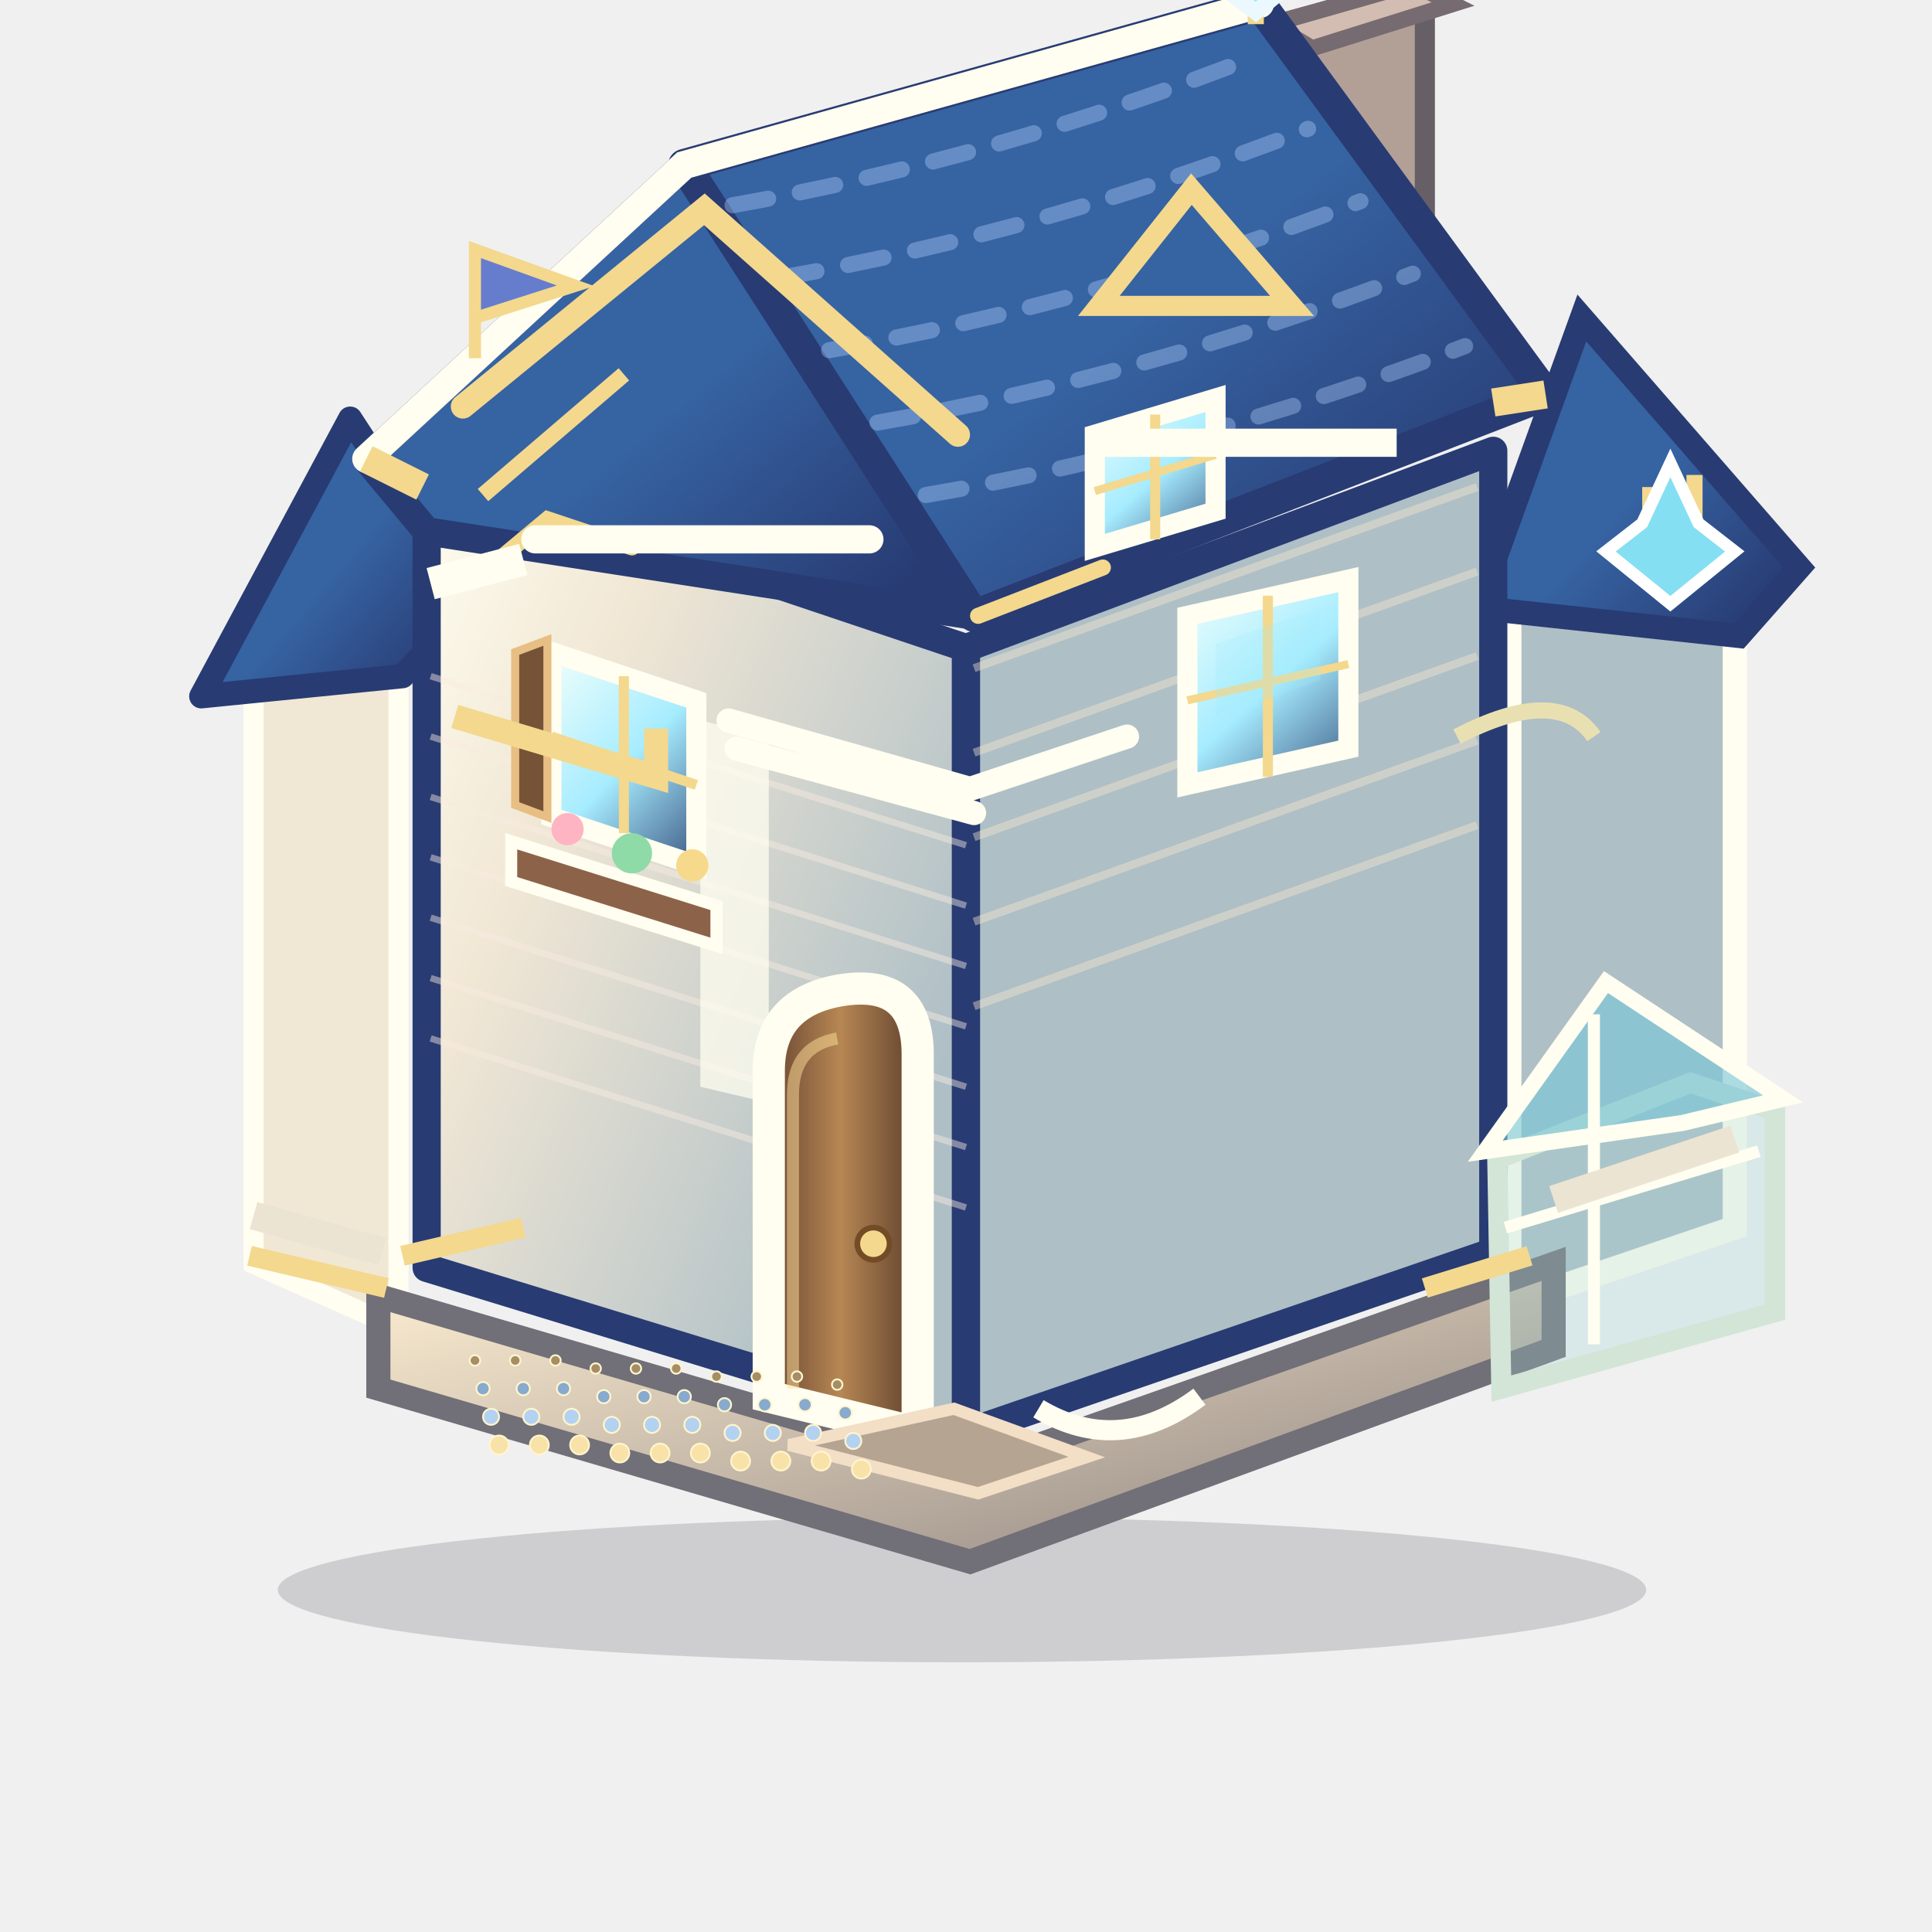
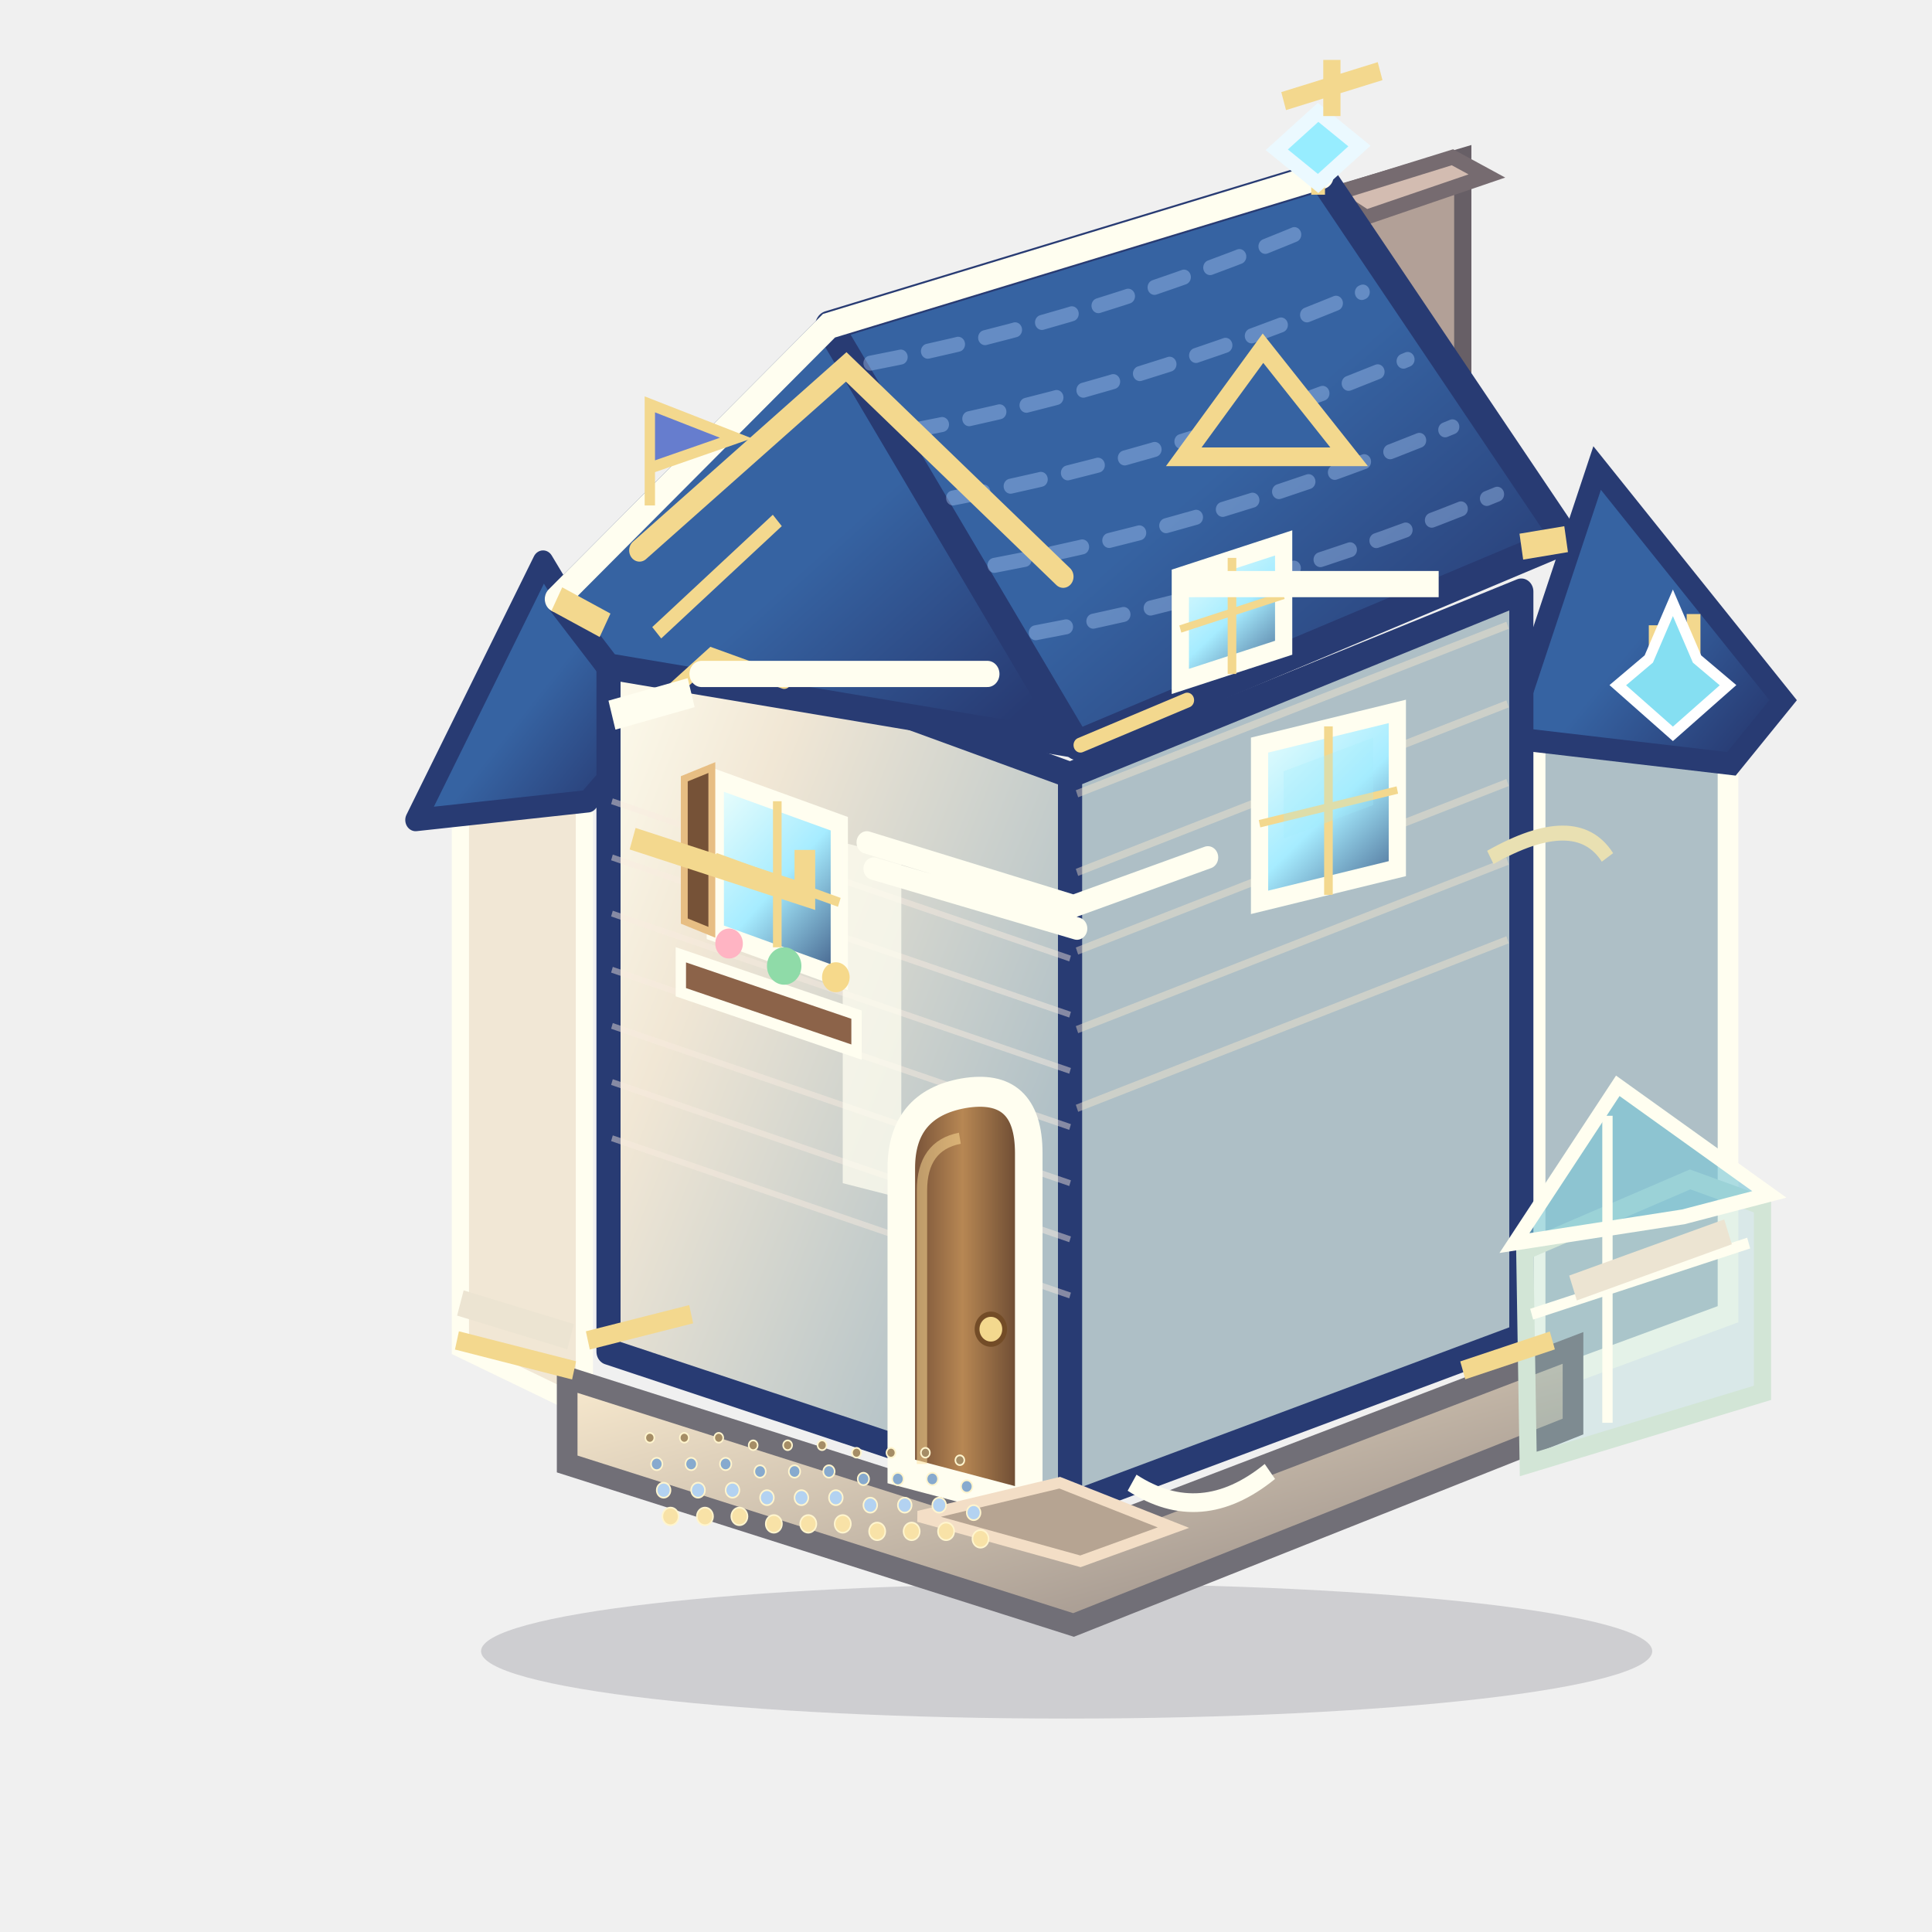
- <svg xmlns="http://www.w3.org/2000/svg" width="512" height="512" viewBox="0 0 480 460" fill="none" role="img" aria-label="Embryon house level 40">
+ <svg xmlns="http://www.w3.org/2000/svg" width="512" height="512" viewBox="0 -56 480 516" fill="none" role="img" aria-label="Embryon house level 40">
  <defs>
    <linearGradient id="wall" x1="0" x2=".9" y1="0" y2=".7">
      <stop stop-color="#fffef0" />
      <stop offset=".34" stop-color="#f1e7d5" />
      <stop offset="1" stop-color="#aebfc6" />
    </linearGradient>
    <linearGradient id="roof" x1=".1" x2="1" y1="0" y2=".8">
      <stop stop-color="#3663a2" />
      <stop offset=".55" stop-color="#3663a2" />
      <stop offset="1" stop-color="#283b73" />
    </linearGradient>
    <linearGradient id="glass" x1=".2" x2=".9" y1="0" y2="1">
      <stop stop-color="#e4fcfc" />
      <stop offset=".5" stop-color="#a6ecff" />
      <stop offset="1" stop-color="#46658e" />
    </linearGradient>
    <linearGradient id="door" x1="0" x2="1">
      <stop stop-color="#684532" />
      <stop offset=".48" stop-color="#b78753" />
      <stop offset="1" stop-color="#5e402d" />
    </linearGradient>
    <linearGradient id="stone" x1="0" x2="1" y1="0" y2="1">
      <stop stop-color="#fff0d3" />
      <stop offset="1" stop-color="#8c817e" />
    </linearGradient>
    <filter id="glow">
      <feGaussianBlur stdDeviation="3" />
    </filter>
  </defs>
-   <ellipse cx="239" cy="385" rx="170" ry="18" fill="#1a1a2b" opacity=".16" />
-   <path d="M63 158 99 148 99 320 63 304Z" fill="#f1e7d5" stroke="#fffef0" stroke-width="5" />
-   <path d="M50 163 87 94 117 140 100 158Z" fill="url(#roof)" stroke="#283b73" stroke-width="6" stroke-linejoin="round" />
-   <path d="M375 137 431 117 431 295 375 314Z" fill="#aebfc6" stroke="#fffef0" stroke-width="6" />
-   <path d="M367 141 393 69 447 131 432 148Z" fill="url(#roof)" stroke="#283b73" stroke-width="6" />
-   <path d="M94 312 241 355 386 304 386 325 241 378 94 335Z" fill="url(#stone)" stroke="#716f77" stroke-width="6" />
-   <path d="M106 106 240 151 240 346 106 305Z" fill="url(#wall)" stroke="#283b73" stroke-width="7" stroke-linejoin="round" />
-   <path d="M240 151 371 102 371 301 240 346Z" fill="#aebfc6" stroke="#283b73" stroke-width="7" stroke-linejoin="round" />
-   <path d="M107 158 240 200" stroke="#f9ece0" stroke-width="1.6" opacity=".45" />
-   <path d="M107 173 240 215" stroke="#f9ece0" stroke-width="1.6" opacity=".45" />
-   <path d="M107 188 240 230" stroke="#f9ece0" stroke-width="1.6" opacity=".45" />
-   <path d="M107 203 240 245" stroke="#f9ece0" stroke-width="1.6" opacity=".45" />
-   <path d="M107 218 240 260" stroke="#f9ece0" stroke-width="1.6" opacity=".45" />
-   <path d="M107 233 240 275" stroke="#f9ece0" stroke-width="1.6" opacity=".45" />
-   <path d="M107 248 240 290" stroke="#f9ece0" stroke-width="1.6" opacity=".45" />
-   <path d="M242 156 367 111" stroke="#f8e8cd" stroke-width="2" opacity=".42" />
-   <path d="M242 177 367 132" stroke="#f8e8cd" stroke-width="2" opacity=".42" />
-   <path d="M242 198 367 153" stroke="#f8e8cd" stroke-width="2" opacity=".42" />
-   <path d="M242 219 367 174" stroke="#f8e8cd" stroke-width="2" opacity=".42" />
-   <path d="M242 240 367 195" stroke="#f8e8cd" stroke-width="2" opacity=".42" />
-   <path d="M191 337v-81q0-17 18-20 19-3 19 16v94Z" fill="url(#door)" stroke="#fffef0" stroke-width="8" />
-   <path d="M197 335v-73q0-12 11-14" stroke="#ffdf9a" stroke-width="3" opacity=".5" />
-   <circle cx="217" cy="299" r="4" fill="#f3d88e" stroke="#734c27" stroke-width="1.4" />
-   <path d="M196 349 243 361 270 352 237 340Z" fill="#b6a492" stroke="#f3dec6" stroke-width="3" />
-   <g>
-     <path d="M295 143 l40 -9 v42 l-40 9 Z" fill="url(#glass)" stroke="#fffef0" stroke-width="5" />
-     <path d="M315 138v45" stroke="#f3d88e" stroke-width="2.5" />
-     <path d="M295 164l40 -9" stroke="#f3d88e" stroke-width="2" />
+   <g transform="translate(47 0) scale(.92 1)">
+     <ellipse cx="239" cy="385" rx="170" ry="18" fill="#1a1a2b" opacity=".16" />
+     <path d="M63 158 99 148 99 320 63 304Z" fill="#f1e7d5" stroke="#fffef0" stroke-width="5" />
+     <path d="M50 163 87 94 117 140 100 158Z" fill="url(#roof)" stroke="#283b73" stroke-width="6" stroke-linejoin="round" />
+     <path d="M375 137 431 117 431 295 375 314Z" fill="#aebfc6" stroke="#fffef0" stroke-width="6" />
+     <path d="M367 141 393 69 447 131 432 148Z" fill="url(#roof)" stroke="#283b73" stroke-width="6" />
+     <path d="M94 312 241 355 386 304 386 325 241 378 94 335Z" fill="url(#stone)" stroke="#716f77" stroke-width="6" />
+     <path d="M106 106 240 151 240 346 106 305Z" fill="url(#wall)" stroke="#283b73" stroke-width="7" stroke-linejoin="round" />
+     <path d="M240 151 371 102 371 301 240 346Z" fill="#aebfc6" stroke="#283b73" stroke-width="7" stroke-linejoin="round" />
+     <path d="M107 158 240 200" stroke="#f9ece0" stroke-width="1.6" opacity=".45" />
+     <path d="M107 173 240 215" stroke="#f9ece0" stroke-width="1.6" opacity=".45" />
+     <path d="M107 188 240 230" stroke="#f9ece0" stroke-width="1.6" opacity=".45" />
+     <path d="M107 203 240 245" stroke="#f9ece0" stroke-width="1.6" opacity=".45" />
+     <path d="M107 218 240 260" stroke="#f9ece0" stroke-width="1.6" opacity=".45" />
+     <path d="M107 233 240 275" stroke="#f9ece0" stroke-width="1.6" opacity=".45" />
+     <path d="M107 248 240 290" stroke="#f9ece0" stroke-width="1.6" opacity=".45" />
+     <path d="M242 156 367 111" stroke="#f8e8cd" stroke-width="2" opacity=".42" />
+     <path d="M242 177 367 132" stroke="#f8e8cd" stroke-width="2" opacity=".42" />
+     <path d="M242 198 367 153" stroke="#f8e8cd" stroke-width="2" opacity=".42" />
+     <path d="M242 219 367 174" stroke="#f8e8cd" stroke-width="2" opacity=".42" />
+     <path d="M242 240 367 195" stroke="#f8e8cd" stroke-width="2" opacity=".42" />
+     <path d="M191 337v-81q0-17 18-20 19-3 19 16v94Z" fill="url(#door)" stroke="#fffef0" stroke-width="8" />
+     <path d="M197 335v-73q0-12 11-14" stroke="#ffdf9a" stroke-width="3" opacity=".5" />
+     <circle cx="217" cy="299" r="4" fill="#f3d88e" stroke="#734c27" stroke-width="1.4" />
+     <path d="M196 349 243 361 270 352 237 340Z" fill="#b6a492" stroke="#f3dec6" stroke-width="3" />
+     <g>
+       <path d="M295 143 l40 -9 v42 l-40 9 Z" fill="url(#glass)" stroke="#fffef0" stroke-width="5" />
+       <path d="M315 138v45" stroke="#f3d88e" stroke-width="2.5" />
+       <path d="M295 164l40 -9" stroke="#f3d88e" stroke-width="2" />
+     </g>
+     <path d="M137 152 173 164 173 205 137 193Z" fill="url(#glass)" stroke="#fffef0" stroke-width="5" />
+     <path d="M155 158v39M137 173l36 12" stroke="#f3d88e" stroke-width="2.5" />
+     <path d="M128 152l8-3v44l-8-3Z" fill="#765237" stroke="#e7be83" stroke-width="2" />
+     <path d="M174 169 191 173v91l-17-4Z" fill="#fffef0" opacity=".75" />
+     <path d="M321 37v-42l33-9v66Z" fill="#b2a097" stroke="#675f66" stroke-width="5" />
+     <path d="M316 -4l35-10 10 5-35 11Z" fill="#d3bcb1" stroke="#766b70" stroke-width="4" />
+     <path d="M91 104 170 31 242 143 106 122Z" fill="url(#roof)" stroke="#283b73" stroke-width="7" stroke-linejoin="round" />
+     <path d="M170 31 313 -9 384 88 242 143Z" fill="url(#roof)" stroke="#283b73" stroke-width="8" stroke-linejoin="round" />
+     <path d="M91 104 170 31 313 -9" stroke="#fffef0" stroke-width="7" stroke-linecap="round" />
+     <path d="M182 41 Q247 29.5 312 4" stroke="#b7d7ff" stroke-opacity="0.36" stroke-width="4" stroke-linecap="round" stroke-dasharray="9 8" />
+     <path d="M194 59 Q259.5 47.5 325 22" stroke="#b7d7ff" stroke-opacity="0.36" stroke-width="4" stroke-linecap="round" stroke-dasharray="9 8" />
+     <path d="M206 77 Q272 65.5 338 40" stroke="#b7d7ff" stroke-opacity="0.36" stroke-width="4" stroke-linecap="round" stroke-dasharray="9 8" />
+     <path d="M218 95 Q284.5 83.5 351 58" stroke="#b7d7ff" stroke-opacity="0.36" stroke-width="4" stroke-linecap="round" stroke-dasharray="9 8" />
+     <path d="M230 113 Q297 101.5 364 76" stroke="#b7d7ff" stroke-opacity="0.36" stroke-width="4" stroke-linecap="round" stroke-dasharray="9 8" />
+     <path d="M91 104 105 111M371 90 384 88" stroke="#f3d88e" stroke-width="7" />
+     <g>
+       <path d="M127 199l51 16v10l-51-16Z" fill="#8c6349" stroke="#fffef0" stroke-width="3" />
+       <circle cx="141" cy="196" r="4" fill="#ffb4c3" />
+       <circle cx="157" cy="202" r="5" fill="#8fdba8" />
+       <circle cx="172" cy="205" r="4" fill="#f6d98b" />
+     </g>
+     <path d="M302 150l26-9v18l-26 9Z" fill="#a0ecfa" opacity=".25" />
+     <path d="M181 169l60 17 39-13M183 176l59 16" stroke="#fffef0" stroke-width="6" stroke-linecap="round" />
+     <path d="M118 134l18-15 21 7M243 143l31-12" stroke="#f3d88e" stroke-width="4" stroke-linecap="round" />
+     <path d="M372 278 420 259 441 266 441 316 373 335Z" fill="#9fd2d5" fill-opacity=".28" stroke="#d2e5d6" stroke-width="5" />
+     <path d="M369 276 399 234 443 263 418 269Z" fill="#79c6d8" fill-opacity=".62" stroke="#fffef0" stroke-width="4" />
+     <path d="M396 242v82M374 295l63-19" stroke="#fffef0" stroke-width="3" />
+     <path d="M120 113l35-30" stroke="#f3d88e" stroke-width="4" />
+     <path d="M362 173q25-13 34 0" stroke="#e9e0b2" stroke-width="4" />
+     <path d="M258 340q20 12 40-3" stroke="#fffef0" stroke-width="5" />
+     <path d="M133 124h83" stroke="#fffef0" stroke-width="7" stroke-linecap="round" />
+     <g>
+       <path d="M272 98 l30 -9 v28 l-30 9 Z" fill="url(#glass)" stroke="#fffef0" stroke-width="5" />
+       <path d="M287 93v31" stroke="#f3d88e" stroke-width="2.5" />
+       <path d="M272 112l30 -9" stroke="#f3d88e" stroke-width="2" />
+     </g>
+     <path d="M273 66l23-29 25 29Z" fill="#3663a2" stroke="#f3d88e" stroke-width="5" />
+     <path d="M100 302l30-7M354 310l26-8" stroke="#f3d88e" stroke-width="5" />
+     <path d="M107 135 130 129" stroke="#fffef0" stroke-width="8" />
+     <path d="M62 302l34 8" stroke="#f3d88e" stroke-width="5" />
+     <path d="M115 91l60-49 63 56" stroke="#f3d88e" stroke-width="6" stroke-linecap="round" />
+     <path d="M274 100h73" stroke="#fffef0" stroke-width="7" />
+     <path d="M63 292l32 9M386 288l45-15" stroke="#ece4d2" stroke-width="7" />
+     <path d="M113 168l50 15v-12" stroke="#f3d88e" stroke-width="6" />
+     <path d="M312 -4l0-20" stroke="#f3d88e" stroke-width="4" />
+     <path d="M312 -26l-12 10 12 9 12-10Z" fill="#97edff" stroke="#ebf9ff" stroke-width="4" />
+     <path d="M410 136l0-25M421 133l0-25" stroke="#f3d88e" stroke-width="4" />
+     <path d="M408 120l7-15 7 15 9 7-16 13-16-13Z" fill="#85dff2" stroke="#ffffff" stroke-width="3" />
+     <path d="M118 79v-27l25 9-25 8Z" fill="#667dce" stroke="#f3d88e" stroke-width="3" />
+     <path d="M316 -25v-15m-14 11 28-8" stroke="#f3d88e" stroke-width="5" />
+     <circle cx="118" cy="328" r="1.3" fill="#a58d66" stroke="#fff5ce" stroke-width=".45" />
+     <circle cx="128" cy="328" r="1.3" fill="#a58d66" stroke="#fff5ce" stroke-width=".45" />
+     <circle cx="138" cy="328" r="1.3" fill="#a58d66" stroke="#fff5ce" stroke-width=".45" />
+     <circle cx="148" cy="330" r="1.3" fill="#a58d66" stroke="#fff5ce" stroke-width=".45" />
+     <circle cx="158" cy="330" r="1.3" fill="#a58d66" stroke="#fff5ce" stroke-width=".45" />
+     <circle cx="168" cy="330" r="1.3" fill="#a58d66" stroke="#fff5ce" stroke-width=".45" />
+     <circle cx="178" cy="332" r="1.3" fill="#a58d66" stroke="#fff5ce" stroke-width=".45" />
+     <circle cx="188" cy="332" r="1.3" fill="#a58d66" stroke="#fff5ce" stroke-width=".45" />
+     <circle cx="198" cy="332" r="1.3" fill="#a58d66" stroke="#fff5ce" stroke-width=".45" />
+     <circle cx="208" cy="334" r="1.3" fill="#a58d66" stroke="#fff5ce" stroke-width=".45" />
+     <circle cx="120" cy="335" r="1.65" fill="#87aace" stroke="#fff5ce" stroke-width=".45" />
+     <circle cx="130" cy="335" r="1.65" fill="#87aace" stroke="#fff5ce" stroke-width=".45" />
+     <circle cx="140" cy="335" r="1.65" fill="#87aace" stroke="#fff5ce" stroke-width=".45" />
+     <circle cx="150" cy="337" r="1.65" fill="#87aace" stroke="#fff5ce" stroke-width=".45" />
+     <circle cx="160" cy="337" r="1.65" fill="#87aace" stroke="#fff5ce" stroke-width=".45" />
+     <circle cx="170" cy="337" r="1.65" fill="#87aace" stroke="#fff5ce" stroke-width=".45" />
+     <circle cx="180" cy="339" r="1.65" fill="#87aace" stroke="#fff5ce" stroke-width=".45" />
+     <circle cx="190" cy="339" r="1.65" fill="#87aace" stroke="#fff5ce" stroke-width=".45" />
+     <circle cx="200" cy="339" r="1.65" fill="#87aace" stroke="#fff5ce" stroke-width=".45" />
+     <circle cx="210" cy="341" r="1.65" fill="#87aace" stroke="#fff5ce" stroke-width=".45" />
+     <circle cx="122" cy="342" r="2" fill="#b3d2f1" stroke="#fff5ce" stroke-width=".45" />
+     <circle cx="132" cy="342" r="2" fill="#b3d2f1" stroke="#fff5ce" stroke-width=".45" />
+     <circle cx="142" cy="342" r="2" fill="#b3d2f1" stroke="#fff5ce" stroke-width=".45" />
+     <circle cx="152" cy="344" r="2" fill="#b3d2f1" stroke="#fff5ce" stroke-width=".45" />
+     <circle cx="162" cy="344" r="2" fill="#b3d2f1" stroke="#fff5ce" stroke-width=".45" />
+     <circle cx="172" cy="344" r="2" fill="#b3d2f1" stroke="#fff5ce" stroke-width=".45" />
+     <circle cx="182" cy="346" r="2" fill="#b3d2f1" stroke="#fff5ce" stroke-width=".45" />
+     <circle cx="192" cy="346" r="2" fill="#b3d2f1" stroke="#fff5ce" stroke-width=".45" />
+     <circle cx="202" cy="346" r="2" fill="#b3d2f1" stroke="#fff5ce" stroke-width=".45" />
+     <circle cx="212" cy="348" r="2" fill="#b3d2f1" stroke="#fff5ce" stroke-width=".45" />
+     <circle cx="124" cy="349" r="2.35" fill="#f8e2a7" stroke="#fff5ce" stroke-width=".45" />
+     <circle cx="134" cy="349" r="2.35" fill="#f8e2a7" stroke="#fff5ce" stroke-width=".45" />
+     <circle cx="144" cy="349" r="2.35" fill="#f8e2a7" stroke="#fff5ce" stroke-width=".45" />
+     <circle cx="154" cy="351" r="2.35" fill="#f8e2a7" stroke="#fff5ce" stroke-width=".45" />
+     <circle cx="164" cy="351" r="2.35" fill="#f8e2a7" stroke="#fff5ce" stroke-width=".45" />
+     <circle cx="174" cy="351" r="2.35" fill="#f8e2a7" stroke="#fff5ce" stroke-width=".45" />
+     <circle cx="184" cy="353" r="2.35" fill="#f8e2a7" stroke="#fff5ce" stroke-width=".45" />
+     <circle cx="194" cy="353" r="2.35" fill="#f8e2a7" stroke="#fff5ce" stroke-width=".45" />
+     <circle cx="204" cy="353" r="2.35" fill="#f8e2a7" stroke="#fff5ce" stroke-width=".45" />
+     <circle cx="214" cy="355" r="2.35" fill="#f8e2a7" stroke="#fff5ce" stroke-width=".45" />
  </g>
-   <path d="M137 152 173 164 173 205 137 193Z" fill="url(#glass)" stroke="#fffef0" stroke-width="5" />
-   <path d="M155 158v39M137 173l36 12" stroke="#f3d88e" stroke-width="2.5" />
-   <path d="M128 152l8-3v44l-8-3Z" fill="#765237" stroke="#e7be83" stroke-width="2" />
-   <path d="M174 169 191 173v91l-17-4Z" fill="#fffef0" opacity=".75" />
-   <path d="M321 37v-42l33-9v66Z" fill="#b2a097" stroke="#675f66" stroke-width="5" />
-   <path d="M316 -4l35-10 10 5-35 11Z" fill="#d3bcb1" stroke="#766b70" stroke-width="4" />
-   <path d="M91 104 170 31 242 143 106 122Z" fill="url(#roof)" stroke="#283b73" stroke-width="7" stroke-linejoin="round" />
-   <path d="M170 31 313 -9 384 88 242 143Z" fill="url(#roof)" stroke="#283b73" stroke-width="8" stroke-linejoin="round" />
-   <path d="M91 104 170 31 313 -9" stroke="#fffef0" stroke-width="7" stroke-linecap="round" />
-   <path d="M182 41 Q247 29.5 312 4" stroke="#b7d7ff" stroke-opacity="0.36" stroke-width="4" stroke-linecap="round" stroke-dasharray="9 8" />
-   <path d="M194 59 Q259.5 47.5 325 22" stroke="#b7d7ff" stroke-opacity="0.36" stroke-width="4" stroke-linecap="round" stroke-dasharray="9 8" />
-   <path d="M206 77 Q272 65.5 338 40" stroke="#b7d7ff" stroke-opacity="0.36" stroke-width="4" stroke-linecap="round" stroke-dasharray="9 8" />
-   <path d="M218 95 Q284.5 83.5 351 58" stroke="#b7d7ff" stroke-opacity="0.36" stroke-width="4" stroke-linecap="round" stroke-dasharray="9 8" />
-   <path d="M230 113 Q297 101.5 364 76" stroke="#b7d7ff" stroke-opacity="0.36" stroke-width="4" stroke-linecap="round" stroke-dasharray="9 8" />
-   <path d="M91 104 105 111M371 90 384 88" stroke="#f3d88e" stroke-width="7" />
-   <g>
-     <path d="M127 199l51 16v10l-51-16Z" fill="#8c6349" stroke="#fffef0" stroke-width="3" />
-     <circle cx="141" cy="196" r="4" fill="#ffb4c3" />
-     <circle cx="157" cy="202" r="5" fill="#8fdba8" />
-     <circle cx="172" cy="205" r="4" fill="#f6d98b" />
-   </g>
-   <path d="M302 150l26-9v18l-26 9Z" fill="#a0ecfa" opacity=".25" />
-   <path d="M181 169l60 17 39-13M183 176l59 16" stroke="#fffef0" stroke-width="6" stroke-linecap="round" />
-   <path d="M118 134l18-15 21 7M243 143l31-12" stroke="#f3d88e" stroke-width="4" stroke-linecap="round" />
-   <path d="M372 278 420 259 441 266 441 316 373 335Z" fill="#9fd2d5" fill-opacity=".28" stroke="#d2e5d6" stroke-width="5" />
-   <path d="M369 276 399 234 443 263 418 269Z" fill="#79c6d8" fill-opacity=".62" stroke="#fffef0" stroke-width="4" />
-   <path d="M396 242v82M374 295l63-19" stroke="#fffef0" stroke-width="3" />
-   <path d="M120 113l35-30" stroke="#f3d88e" stroke-width="4" />
-   <path d="M362 173q25-13 34 0" stroke="#e9e0b2" stroke-width="4" />
-   <path d="M258 340q20 12 40-3" stroke="#fffef0" stroke-width="5" />
-   <path d="M133 124h83" stroke="#fffef0" stroke-width="7" stroke-linecap="round" />
-   <g>
-     <path d="M272 98 l30 -9 v28 l-30 9 Z" fill="url(#glass)" stroke="#fffef0" stroke-width="5" />
-     <path d="M287 93v31" stroke="#f3d88e" stroke-width="2.5" />
-     <path d="M272 112l30 -9" stroke="#f3d88e" stroke-width="2" />
-   </g>
-   <path d="M273 66l23-29 25 29Z" fill="#3663a2" stroke="#f3d88e" stroke-width="5" />
-   <path d="M100 302l30-7M354 310l26-8" stroke="#f3d88e" stroke-width="5" />
-   <path d="M107 135 130 129" stroke="#fffef0" stroke-width="8" />
-   <path d="M62 302l34 8" stroke="#f3d88e" stroke-width="5" />
-   <path d="M115 91l60-49 63 56" stroke="#f3d88e" stroke-width="6" stroke-linecap="round" />
-   <path d="M274 100h73" stroke="#fffef0" stroke-width="7" />
-   <path d="M63 292l32 9M386 288l45-15" stroke="#ece4d2" stroke-width="7" />
-   <path d="M113 168l50 15v-12" stroke="#f3d88e" stroke-width="6" />
-   <path d="M312 -4l0-20" stroke="#f3d88e" stroke-width="4" />
-   <path d="M312 -26l-12 10 12 9 12-10Z" fill="#97edff" stroke="#ebf9ff" stroke-width="4" />
-   <path d="M410 136l0-25M421 133l0-25" stroke="#f3d88e" stroke-width="4" />
-   <path d="M408 120l7-15 7 15 9 7-16 13-16-13Z" fill="#85dff2" stroke="#ffffff" stroke-width="3" />
-   <path d="M118 79v-27l25 9-25 8Z" fill="#667dce" stroke="#f3d88e" stroke-width="3" />
-   <path d="M316 -25v-15m-14 11 28-8" stroke="#f3d88e" stroke-width="5" />
-   <circle cx="118" cy="328" r="1.3" fill="#a58d66" stroke="#fff5ce" stroke-width=".45" />
-   <circle cx="128" cy="328" r="1.3" fill="#a58d66" stroke="#fff5ce" stroke-width=".45" />
-   <circle cx="138" cy="328" r="1.3" fill="#a58d66" stroke="#fff5ce" stroke-width=".45" />
-   <circle cx="148" cy="330" r="1.3" fill="#a58d66" stroke="#fff5ce" stroke-width=".45" />
-   <circle cx="158" cy="330" r="1.3" fill="#a58d66" stroke="#fff5ce" stroke-width=".45" />
-   <circle cx="168" cy="330" r="1.3" fill="#a58d66" stroke="#fff5ce" stroke-width=".45" />
-   <circle cx="178" cy="332" r="1.3" fill="#a58d66" stroke="#fff5ce" stroke-width=".45" />
-   <circle cx="188" cy="332" r="1.3" fill="#a58d66" stroke="#fff5ce" stroke-width=".45" />
-   <circle cx="198" cy="332" r="1.3" fill="#a58d66" stroke="#fff5ce" stroke-width=".45" />
-   <circle cx="208" cy="334" r="1.3" fill="#a58d66" stroke="#fff5ce" stroke-width=".45" />
-   <circle cx="120" cy="335" r="1.65" fill="#87aace" stroke="#fff5ce" stroke-width=".45" />
-   <circle cx="130" cy="335" r="1.65" fill="#87aace" stroke="#fff5ce" stroke-width=".45" />
-   <circle cx="140" cy="335" r="1.65" fill="#87aace" stroke="#fff5ce" stroke-width=".45" />
-   <circle cx="150" cy="337" r="1.65" fill="#87aace" stroke="#fff5ce" stroke-width=".45" />
-   <circle cx="160" cy="337" r="1.65" fill="#87aace" stroke="#fff5ce" stroke-width=".45" />
-   <circle cx="170" cy="337" r="1.65" fill="#87aace" stroke="#fff5ce" stroke-width=".45" />
-   <circle cx="180" cy="339" r="1.65" fill="#87aace" stroke="#fff5ce" stroke-width=".45" />
-   <circle cx="190" cy="339" r="1.65" fill="#87aace" stroke="#fff5ce" stroke-width=".45" />
-   <circle cx="200" cy="339" r="1.65" fill="#87aace" stroke="#fff5ce" stroke-width=".45" />
-   <circle cx="210" cy="341" r="1.65" fill="#87aace" stroke="#fff5ce" stroke-width=".45" />
-   <circle cx="122" cy="342" r="2" fill="#b3d2f1" stroke="#fff5ce" stroke-width=".45" />
-   <circle cx="132" cy="342" r="2" fill="#b3d2f1" stroke="#fff5ce" stroke-width=".45" />
-   <circle cx="142" cy="342" r="2" fill="#b3d2f1" stroke="#fff5ce" stroke-width=".45" />
-   <circle cx="152" cy="344" r="2" fill="#b3d2f1" stroke="#fff5ce" stroke-width=".45" />
-   <circle cx="162" cy="344" r="2" fill="#b3d2f1" stroke="#fff5ce" stroke-width=".45" />
-   <circle cx="172" cy="344" r="2" fill="#b3d2f1" stroke="#fff5ce" stroke-width=".45" />
-   <circle cx="182" cy="346" r="2" fill="#b3d2f1" stroke="#fff5ce" stroke-width=".45" />
-   <circle cx="192" cy="346" r="2" fill="#b3d2f1" stroke="#fff5ce" stroke-width=".45" />
-   <circle cx="202" cy="346" r="2" fill="#b3d2f1" stroke="#fff5ce" stroke-width=".45" />
-   <circle cx="212" cy="348" r="2" fill="#b3d2f1" stroke="#fff5ce" stroke-width=".45" />
-   <circle cx="124" cy="349" r="2.35" fill="#f8e2a7" stroke="#fff5ce" stroke-width=".45" />
-   <circle cx="134" cy="349" r="2.35" fill="#f8e2a7" stroke="#fff5ce" stroke-width=".45" />
-   <circle cx="144" cy="349" r="2.35" fill="#f8e2a7" stroke="#fff5ce" stroke-width=".45" />
-   <circle cx="154" cy="351" r="2.35" fill="#f8e2a7" stroke="#fff5ce" stroke-width=".45" />
-   <circle cx="164" cy="351" r="2.35" fill="#f8e2a7" stroke="#fff5ce" stroke-width=".45" />
-   <circle cx="174" cy="351" r="2.35" fill="#f8e2a7" stroke="#fff5ce" stroke-width=".45" />
-   <circle cx="184" cy="353" r="2.35" fill="#f8e2a7" stroke="#fff5ce" stroke-width=".45" />
-   <circle cx="194" cy="353" r="2.35" fill="#f8e2a7" stroke="#fff5ce" stroke-width=".45" />
-   <circle cx="204" cy="353" r="2.35" fill="#f8e2a7" stroke="#fff5ce" stroke-width=".45" />
-   <circle cx="214" cy="355" r="2.35" fill="#f8e2a7" stroke="#fff5ce" stroke-width=".45" />
</svg>
